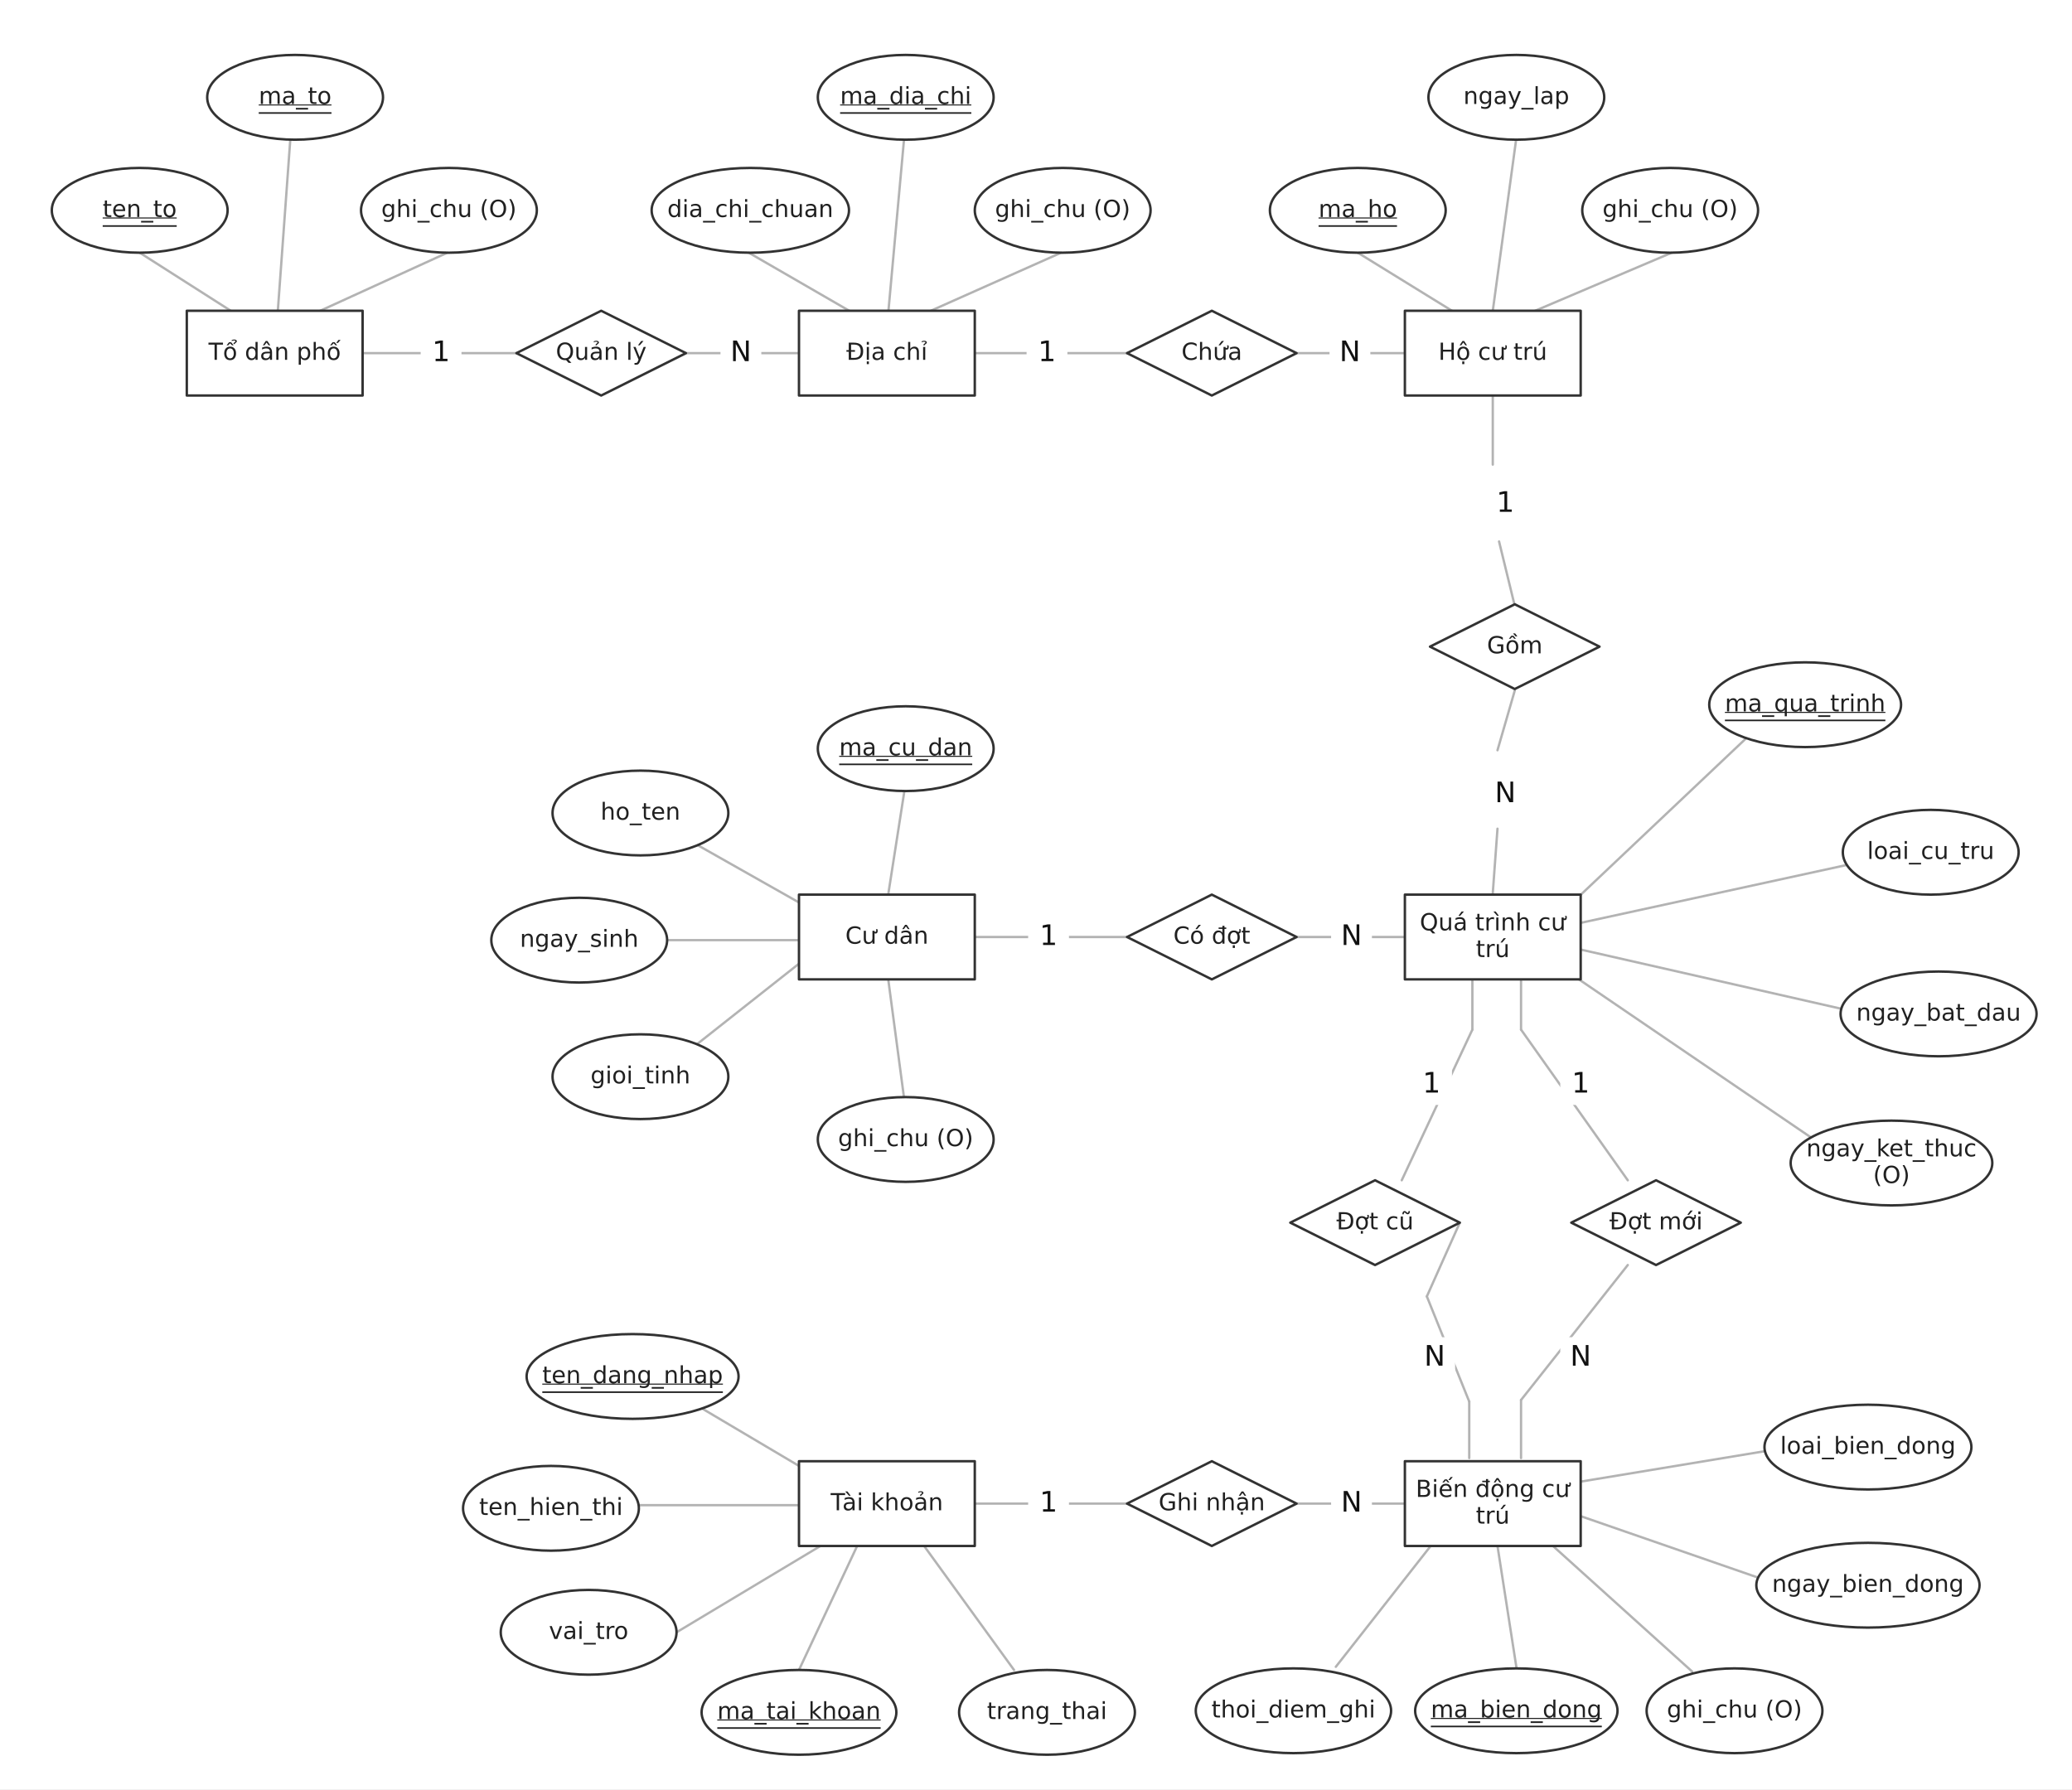
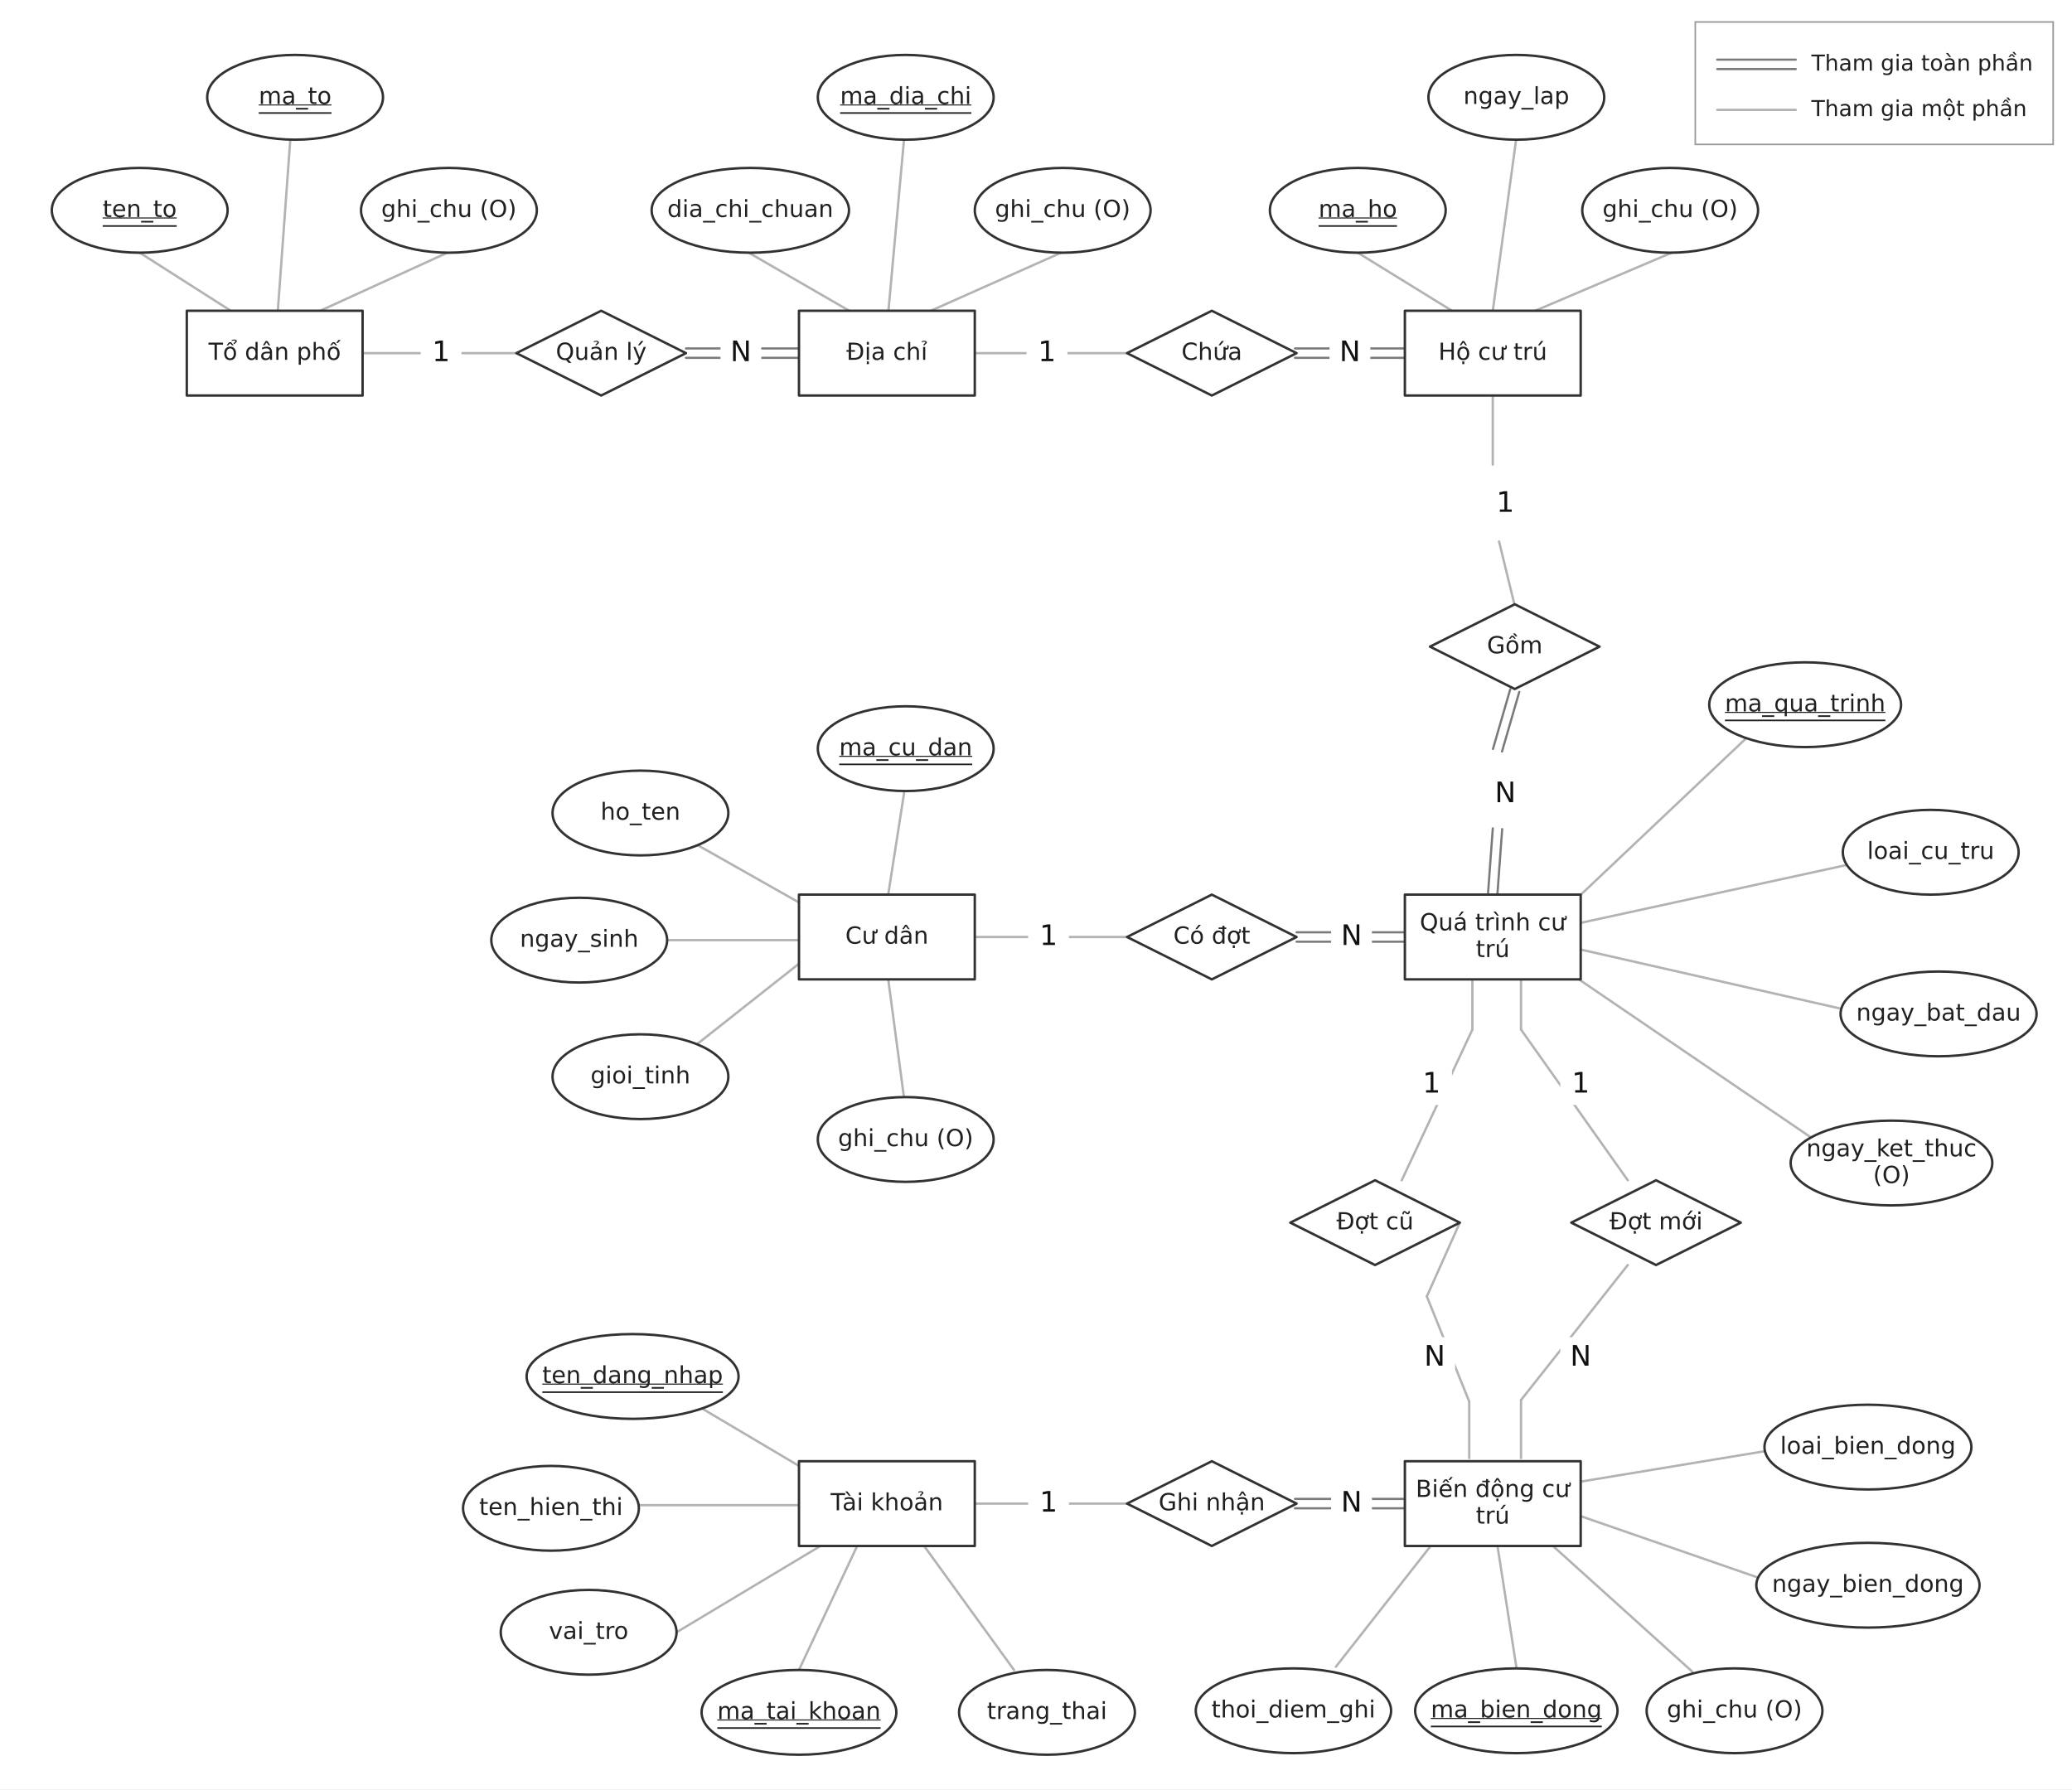
<svg xmlns="http://www.w3.org/2000/svg" width="1320" height="1140" viewBox="0 0 1320 1140">
  <style>
  .entity,.attr,.rel { fill:#fff; stroke:#323232; stroke-width:1.55; stroke-linejoin:round; }
  .link { fill:none; stroke:#b3b3b3; stroke-width:1.5; stroke-linecap:round; }
+   .total { stroke:#7a7a7a; stroke-width:1.4; }
  .txt { font-family: "DejaVu Sans", Arial, sans-serif; font-size:15px; fill:#202020; text-anchor:middle; dominant-baseline:middle; }
  .card { font-family: "DejaVu Sans", Arial, sans-serif; font-size:18px; fill:#111; text-anchor:middle; dominant-baseline:middle; }
</style>
  <rect width="1320" height="1140" fill="white" />
  <line class="link" x1="185" y1="88" x2="177" y2="198" />
  <line class="link" x1="89" y1="161" x2="147" y2="198" />
  <line class="link" x1="285" y1="161" x2="204" y2="198" />
  <line class="link" x1="576" y1="88" x2="566" y2="198" />
  <line class="link" x1="477" y1="161" x2="541" y2="198" />
  <line class="link" x1="676" y1="161" x2="593" y2="198" />
  <line class="link" x1="966" y1="88" x2="951" y2="198" />
  <line class="link" x1="865" y1="161" x2="925" y2="198" />
  <line class="link" x1="1065" y1="161" x2="978" y2="198" />
  <line class="link" x1="231" y1="225" x2="330" y2="225" />
-   <line class="link" x1="437" y1="225" x2="509" y2="225" />
+   <line class="link total" x1="437" y1="228" x2="509" y2="228" />
+   <line class="link total" x1="437" y1="222" x2="509" y2="222" />
  <line class="link" x1="620" y1="225" x2="718" y2="225" />
-   <line class="link" x1="825" y1="225" x2="895" y2="225" />
+   <line class="link total" x1="825" y1="228" x2="895" y2="228" />
+   <line class="link total" x1="825" y1="222" x2="895" y2="222" />
  <line class="link" x1="951" y1="252" x2="951" y2="296" />
  <line class="link" x1="955" y1="345" x2="965" y2="386" />
-   <line class="link" x1="965" y1="440" x2="954" y2="478" />
-   <line class="link" x1="954" y1="528" x2="951" y2="569" />
+   <line class="link total" x1="962.12" y1="439.17" x2="951.12" y2="477.17" />
+   <line class="link total" x1="967.88" y1="440.83" x2="956.88" y2="478.83" />
+   <line class="link total" x1="951.01" y1="527.78" x2="948.01" y2="568.78" />
+   <line class="link total" x1="956.99" y1="528.22" x2="953.99" y2="569.22" />
  <line class="link" x1="576" y1="505" x2="566" y2="569" />
  <line class="link" x1="433" y1="532" x2="509" y2="575" />
  <line class="link" x1="424" y1="599" x2="509" y2="599" />
  <line class="link" x1="433" y1="674" x2="509" y2="614" />
  <line class="link" x1="576" y1="700" x2="566" y2="625" />
  <line class="link" x1="620" y1="597" x2="718" y2="597" />
-   <line class="link" x1="826" y1="597" x2="895" y2="597" />
+   <line class="link total" x1="826" y1="600" x2="895" y2="600" />
+   <line class="link total" x1="826" y1="594" x2="895" y2="594" />
  <line class="link" x1="1005" y1="572" x2="1116" y2="467" />
  <line class="link" x1="1007" y1="588" x2="1177" y2="551" />
  <line class="link" x1="1007" y1="605" x2="1183" y2="645" />
  <line class="link" x1="1000" y1="620" x2="1160" y2="729" />
  <line class="link" x1="938" y1="625" x2="938" y2="656" />
  <line class="link" x1="938" y1="656" x2="893" y2="752" />
  <line class="link" x1="930" y1="779" x2="909" y2="826" />
  <line class="link" x1="909" y1="826" x2="936" y2="893" />
  <line class="link" x1="936" y1="893" x2="936" y2="929" />
  <line class="link" x1="969" y1="625" x2="969" y2="656" />
  <line class="link" x1="969" y1="656" x2="1037" y2="752" />
  <line class="link" x1="1037" y1="806" x2="969" y2="892" />
  <line class="link" x1="969" y1="892" x2="969" y2="929" />
  <line class="link" x1="428" y1="886" x2="509" y2="934" />
  <line class="link" x1="407" y1="959" x2="509" y2="959" />
  <line class="link" x1="431" y1="1040" x2="526" y2="983" />
  <line class="link" x1="509" y1="1064" x2="547" y2="983" />
  <line class="link" x1="646" y1="1064" x2="588" y2="984" />
  <line class="link" x1="620" y1="958" x2="718" y2="958" />
-   <line class="link" x1="825" y1="958" x2="895" y2="958" />
+   <line class="link total" x1="825" y1="961" x2="895" y2="961" />
+   <line class="link total" x1="825" y1="955" x2="895" y2="955" />
  <line class="link" x1="1007" y1="944" x2="1134" y2="923" />
  <line class="link" x1="1007" y1="966" x2="1134" y2="1010" />
  <line class="link" x1="986" y1="982" x2="1078" y2="1065" />
  <line class="link" x1="954" y1="985" x2="966" y2="1062" />
  <line class="link" x1="913" y1="983" x2="851" y2="1062" />
  <ellipse class="attr" cx="188" cy="62" rx="56" ry="27" />
  <text class="txt" x="188" y="62" text-decoration="underline">ma_to</text>
  <line x1="164.828" y1="72" x2="211.172" y2="72" stroke="#202020" stroke-width="1" />
  <ellipse class="attr" cx="89" cy="134" rx="56" ry="27" />
  <text class="txt" x="89" y="134" text-decoration="underline">ten_to</text>
  <line x1="65.422" y1="144" x2="112.578" y2="144" stroke="#202020" stroke-width="1" />
  <ellipse class="attr" cx="286" cy="134" rx="56" ry="27" />
  <text class="txt" x="286" y="134">ghi_chu (O)</text>
  <ellipse class="attr" cx="577" cy="62" rx="56" ry="27" />
  <text class="txt" x="577" y="62" text-decoration="underline">ma_dia_chi</text>
  <line x1="535.203" y1="72" x2="618.797" y2="72" stroke="#202020" stroke-width="1" />
  <ellipse class="attr" cx="478" cy="134" rx="62.867" ry="27" />
  <text class="txt" x="478" y="134">dia_chi_chuan</text>
  <ellipse class="attr" cx="677" cy="134" rx="56" ry="27" />
  <text class="txt" x="677" y="134">ghi_chu (O)</text>
  <ellipse class="attr" cx="966" cy="62" rx="56" ry="27" />
  <text class="txt" x="966" y="62">ngay_lap</text>
  <ellipse class="attr" cx="865" cy="134" rx="56" ry="27" />
  <text class="txt" x="865" y="134" text-decoration="underline">ma_ho</text>
  <line x1="840.016" y1="144" x2="889.984" y2="144" stroke="#202020" stroke-width="1" />
  <ellipse class="attr" cx="1064" cy="134" rx="56" ry="27" />
  <text class="txt" x="1064" y="134">ghi_chu (O)</text>
  <rect class="entity" x="119" y="198" width="112" height="54" rx="0" />
  <text class="txt" x="175" y="225">Tổ dân phố</text>
  <path class="rel" d="M 383 198 L 437 225 L 383 252 L 329 225 Z" />
  <text class="txt" x="383" y="225">Quản lý</text>
  <rect class="entity" x="509" y="198" width="112" height="54" rx="0" />
  <text class="txt" x="565" y="225">Địa chỉ</text>
  <path class="rel" d="M 772 198 L 826 225 L 772 252 L 718 225 Z" />
  <text class="txt" x="772" y="225">Chứa</text>
  <rect class="entity" x="895" y="198" width="112" height="54" rx="0" />
  <text class="txt" x="951" y="225">Hộ cư trú</text>
  <path class="rel" d="M 965 385 L 1019 412 L 965 439 L 911 412 Z" />
  <text class="txt" x="965" y="412">Gồm</text>
  <ellipse class="attr" cx="577" cy="477" rx="56" ry="27" />
  <text class="txt" x="577" y="477" text-decoration="underline">ma_cu_dan</text>
  <line x1="534.625" y1="487" x2="619.375" y2="487" stroke="#202020" stroke-width="1" />
  <ellipse class="attr" cx="408" cy="518" rx="56" ry="27" />
  <text class="txt" x="408" y="518">ho_ten</text>
  <ellipse class="attr" cx="369" cy="599" rx="56" ry="27" />
  <text class="txt" x="369" y="599">ngay_sinh</text>
  <ellipse class="attr" cx="408" cy="686" rx="56" ry="27" />
  <text class="txt" x="408" y="686">gioi_tinh</text>
  <ellipse class="attr" cx="577" cy="726" rx="56" ry="27" />
  <text class="txt" x="577" y="726">ghi_chu (O)</text>
  <ellipse class="attr" cx="1150" cy="449" rx="61.109" ry="27" />
  <text class="txt" x="1150" y="449" text-decoration="underline">ma_qua_trinh</text>
  <line x1="1098.891" y1="459" x2="1201.109" y2="459" stroke="#202020" stroke-width="1" />
  <ellipse class="attr" cx="1230" cy="543" rx="56" ry="27" />
  <text class="txt" x="1230" y="543">loai_cu_tru</text>
  <ellipse class="attr" cx="1235" cy="646" rx="62.43" ry="27" />
  <text class="txt" x="1235" y="646">ngay_bat_dau</text>
  <ellipse class="attr" cx="1205" cy="741" rx="64.234" ry="27" />
  <text class="txt" x="1205" y="732.5">ngay_ket_thuc</text>
  <text class="txt" x="1205" y="749.5">(O)</text>
  <rect class="entity" x="509" y="570" width="112" height="54" rx="0" />
  <text class="txt" x="565" y="597">Cư dân</text>
  <path class="rel" d="M 772 570 L 826 597 L 772 624 L 718 597 Z" />
  <text class="txt" x="772" y="597">Có đợt</text>
  <rect class="entity" x="895" y="570" width="112" height="54" rx="0" />
  <text class="txt" x="951" y="588.5">Quá trình cư</text>
  <text class="txt" x="951" y="605.5">trú</text>
  <path class="rel" d="M 876 752 L 930 779 L 876 806 L 822 779 Z" />
  <text class="txt" x="876" y="779">Đợt cũ</text>
  <path class="rel" d="M 1055 752 L 1109 779 L 1055 806 L 1001 779 Z" />
  <text class="txt" x="1055" y="779">Đợt mới</text>
  <ellipse class="attr" cx="403" cy="877" rx="67.516" ry="27" />
  <text class="txt" x="403" y="877" text-decoration="underline">ten_dang_nhap</text>
  <line x1="345.484" y1="887" x2="460.516" y2="887" stroke="#202020" stroke-width="1" />
  <ellipse class="attr" cx="351" cy="961" rx="56" ry="27" />
  <text class="txt" x="351" y="961">ten_hien_thi</text>
  <ellipse class="attr" cx="375" cy="1040" rx="56" ry="27" />
  <text class="txt" x="375" y="1040">vai_tro</text>
  <ellipse class="attr" cx="509" cy="1091" rx="62.039" ry="27" />
  <text class="txt" x="509" y="1091" text-decoration="underline">ma_tai_khoan</text>
  <line x1="456.961" y1="1101" x2="561.039" y2="1101" stroke="#202020" stroke-width="1" />
  <ellipse class="attr" cx="667" cy="1091" rx="56" ry="27" />
  <text class="txt" x="667" y="1091">trang_thai</text>
  <ellipse class="attr" cx="1190" cy="922" rx="65.914" ry="27" />
  <text class="txt" x="1190" y="922">loai_bien_dong</text>
  <ellipse class="attr" cx="1190" cy="1010" rx="71.102" ry="27" />
  <text class="txt" x="1190" y="1010">ngay_bien_dong</text>
  <ellipse class="attr" cx="1105" cy="1090" rx="56" ry="27" />
  <text class="txt" x="1105" y="1090">ghi_chu (O)</text>
  <ellipse class="attr" cx="966" cy="1090" rx="64.461" ry="27" />
  <text class="txt" x="966" y="1090" text-decoration="underline">ma_bien_dong</text>
  <line x1="911.539" y1="1100" x2="1020.461" y2="1100" stroke="#202020" stroke-width="1" />
  <ellipse class="attr" cx="824" cy="1090" rx="62.219" ry="27" />
  <text class="txt" x="824" y="1090">thoi_diem_ghi</text>
  <rect class="entity" x="509" y="931" width="112" height="54" rx="0" />
  <text class="txt" x="565" y="958">Tài khoản</text>
  <path class="rel" d="M 772 931 L 826 958 L 772 985 L 718 958 Z" />
  <text class="txt" x="772" y="958">Ghi nhận</text>
  <rect class="entity" x="895" y="931" width="112" height="54" rx="0" />
  <text class="txt" x="951" y="949.5">Biến động cư</text>
  <text class="txt" x="951" y="966.5">trú</text>
  <rect x="268" y="212" width="26" height="26" fill="white" />
  <text class="card" x="281" y="225">1</text>
  <rect x="459" y="212" width="26" height="26" fill="white" />
  <text class="card" x="472" y="225">N</text>
  <rect x="654" y="212" width="26" height="26" fill="white" />
  <text class="card" x="667" y="225">1</text>
  <rect x="847" y="212" width="26" height="26" fill="white" />
  <text class="card" x="860" y="225">N</text>
  <rect x="946" y="308" width="26" height="26" fill="white" />
  <text class="card" x="959" y="321">1</text>
  <rect x="946" y="493" width="26" height="26" fill="white" />
  <text class="card" x="959" y="506">N</text>
  <rect x="655" y="584" width="26" height="26" fill="white" />
  <text class="card" x="668" y="597">1</text>
  <rect x="848" y="584" width="26" height="26" fill="white" />
  <text class="card" x="861" y="597">N</text>
  <rect x="899" y="678" width="26" height="26" fill="white" />
  <text class="card" x="912" y="691">1</text>
  <rect x="994" y="678" width="26" height="26" fill="white" />
  <text class="card" x="1007" y="691">1</text>
  <rect x="901" y="852" width="26" height="26" fill="white" />
  <text class="card" x="914" y="865">N</text>
  <rect x="994" y="852" width="26" height="26" fill="white" />
  <text class="card" x="1007" y="865">N</text>
  <rect x="655" y="945" width="26" height="26" fill="white" />
  <text class="card" x="668" y="958">1</text>
  <rect x="848" y="945" width="26" height="26" fill="white" />
  <text class="card" x="861" y="958">N</text>
+   <g id="chu-thich">
+     <rect x="1080" y="14" width="228" height="78" fill="white" stroke="#9a9a9a" stroke-width="1" />
+     <line class="link total" x1="1094" y1="38" x2="1144" y2="38" />
+     <line class="link total" x1="1094" y1="44" x2="1144" y2="44" />
+     <text class="txt" x="1154" y="41" style="text-anchor:start;font-size:14px">Tham gia toàn phần</text>
+     <line class="link" x1="1094" y1="70" x2="1144" y2="70" />
+     <text class="txt" x="1154" y="70" style="text-anchor:start;font-size:14px">Tham gia một phần</text>
+   </g>
</svg>
